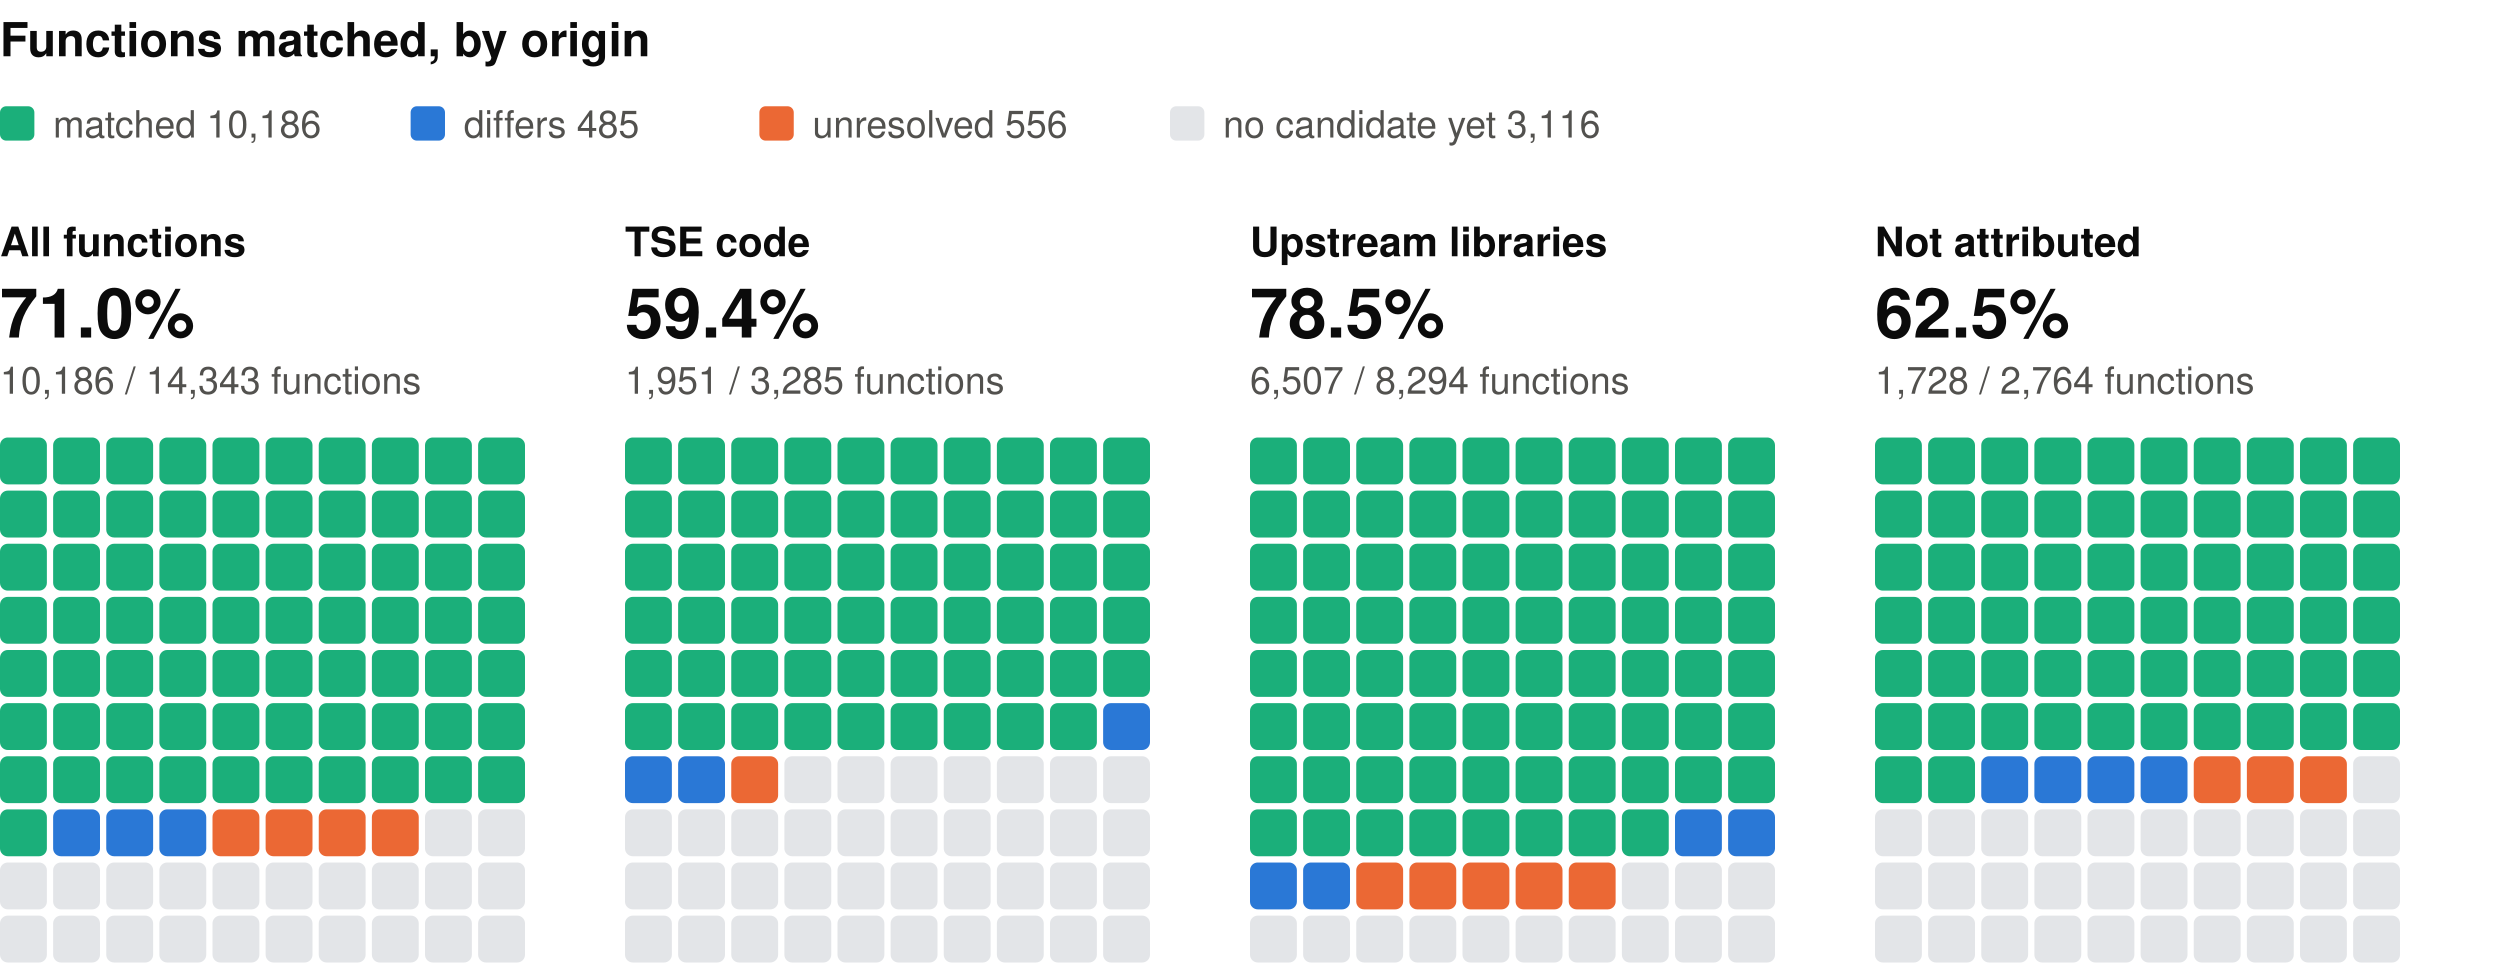
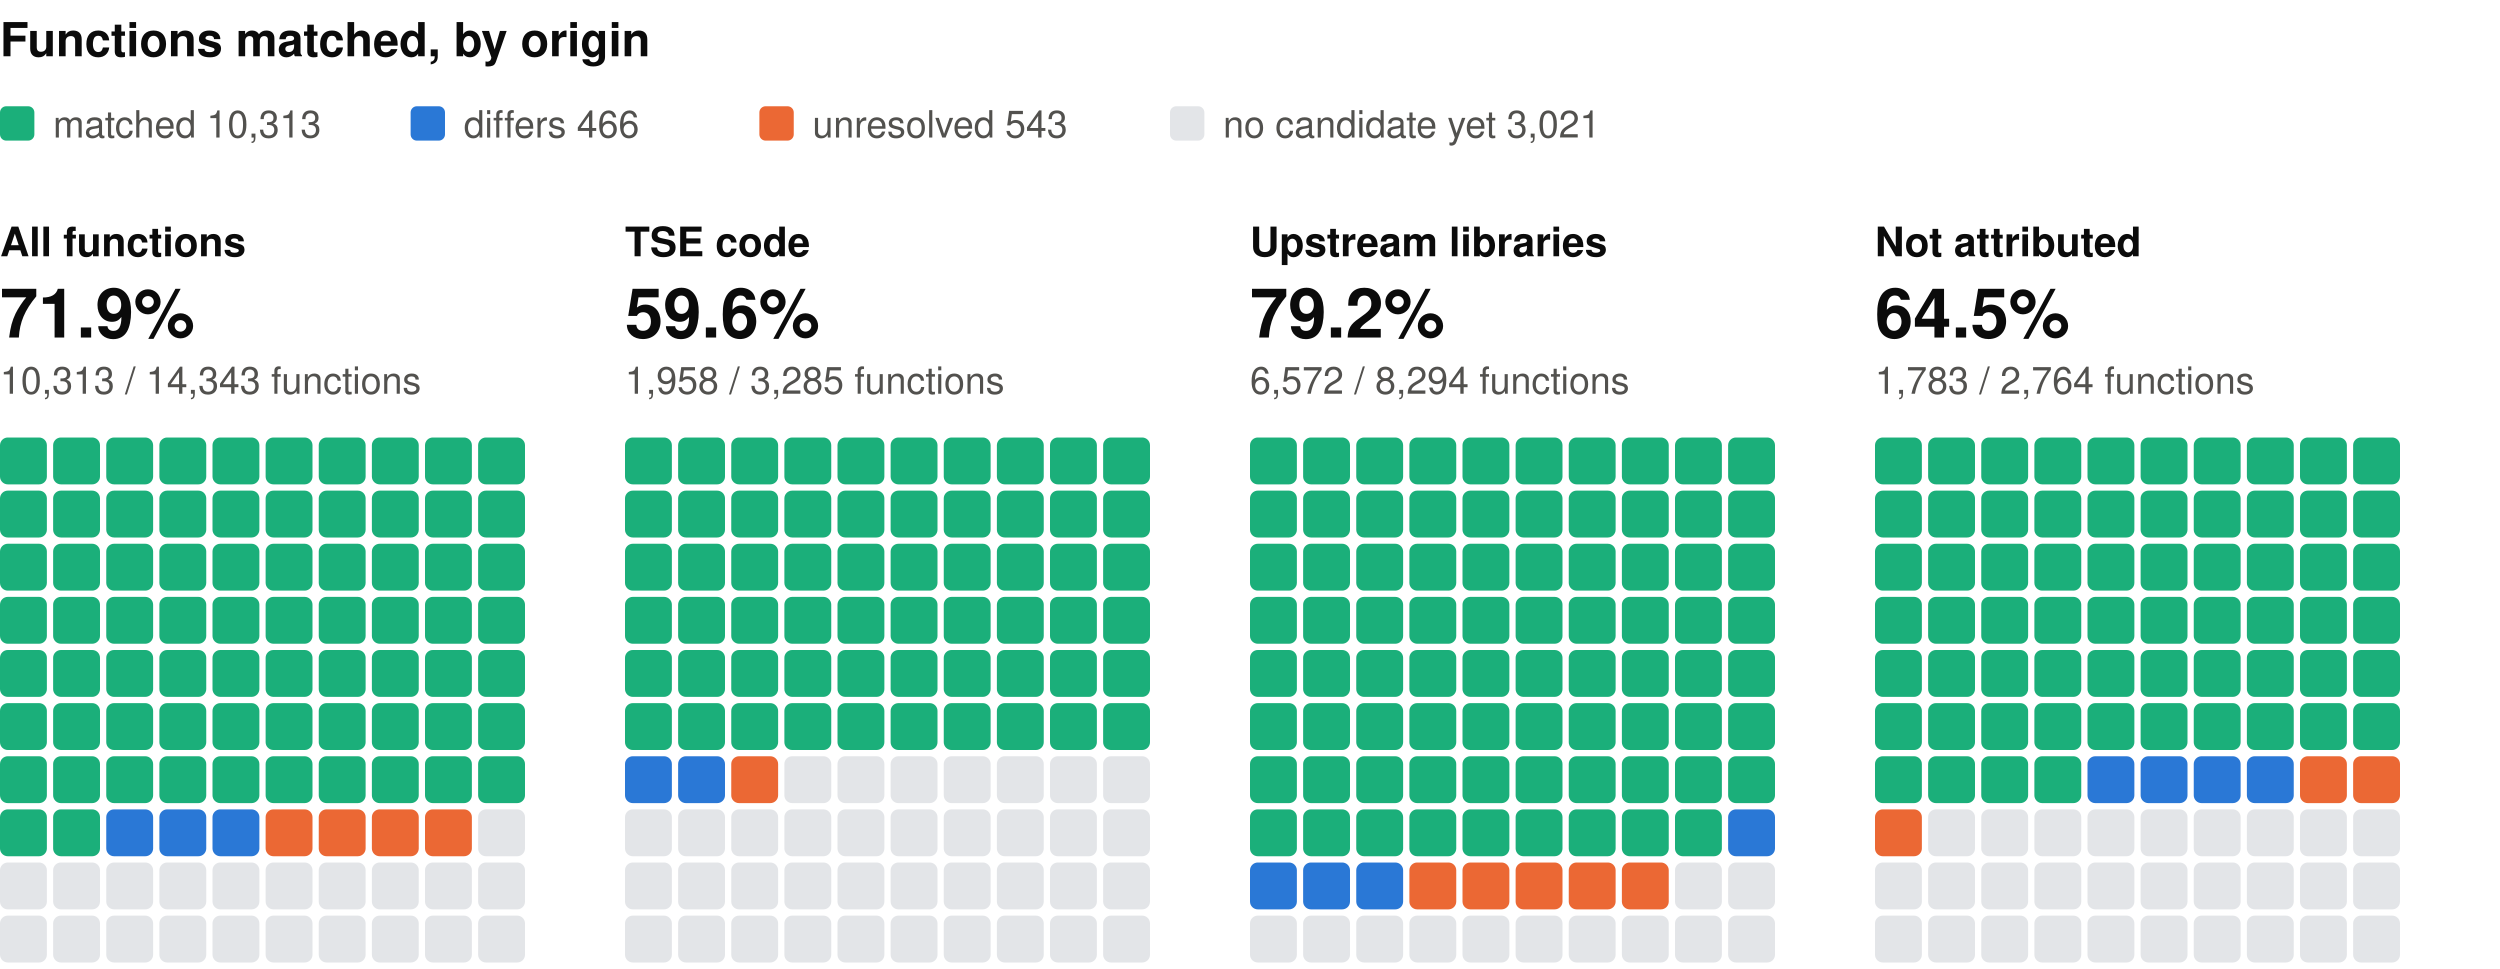
<svg xmlns="http://www.w3.org/2000/svg" width="800" height="310" viewBox="0 0 800 310" role="img" aria-label="Functions matched, by origin: one square per percent, coloured by verdict" font-family="system-ui, -apple-system, 'Segoe UI', Helvetica, Arial, sans-serif">
  <text x="0" y="18" font-size="15" fill="#0b0b0b" font-weight="600">Functions matched, by origin</text>
  <rect x="0" y="34" width="11" height="11" rx="2" fill="#1baf7a" />
-   <text x="17" y="44" font-size="12" fill="#52514e">matched 10,186</text>
+   <text x="17" y="44" font-size="12" fill="#52514e">matched 10,313</text>
  <rect x="131.4" y="34" width="11" height="11" rx="2" fill="#2a78d6" />
-   <text x="148.4" y="44" font-size="12" fill="#52514e">differs 485</text>
+   <text x="148.4" y="44" font-size="12" fill="#52514e">differs 466</text>
  <rect x="243" y="34" width="11" height="11" rx="2" fill="#eb6834" />
-   <text x="260" y="44" font-size="12" fill="#52514e">unresolved 556</text>
+   <text x="260" y="44" font-size="12" fill="#52514e">unresolved 543</text>
  <rect x="374.4" y="34" width="11" height="11" rx="2" fill="#e3e5e8" />
-   <text x="391.4" y="44" font-size="12" fill="#52514e">no candidate yet 3,116</text>
+   <text x="391.4" y="44" font-size="12" fill="#52514e">no candidate yet 3,021</text>
  <text x="0" y="82" font-size="13" fill="#0b0b0b" font-weight="600">All functions</text>
-   <text x="0" y="108" font-size="22" fill="#0b0b0b" font-weight="600">71.0%</text>
-   <text x="0" y="126" font-size="12" fill="#52514e">10,186 / 14,343 functions</text>
+   <text x="0" y="108" font-size="22" fill="#0b0b0b" font-weight="600">71.9%</text>
+   <text x="0" y="126" font-size="12" fill="#52514e">10,313 / 14,343 functions</text>
  <rect x="0" y="140" width="15" height="15" rx="2.5" fill="#1baf7a" />
  <rect x="17" y="140" width="15" height="15" rx="2.5" fill="#1baf7a" />
  <rect x="34" y="140" width="15" height="15" rx="2.5" fill="#1baf7a" />
  <rect x="51" y="140" width="15" height="15" rx="2.5" fill="#1baf7a" />
  <rect x="68" y="140" width="15" height="15" rx="2.5" fill="#1baf7a" />
  <rect x="85" y="140" width="15" height="15" rx="2.5" fill="#1baf7a" />
  <rect x="102" y="140" width="15" height="15" rx="2.5" fill="#1baf7a" />
  <rect x="119" y="140" width="15" height="15" rx="2.5" fill="#1baf7a" />
  <rect x="136" y="140" width="15" height="15" rx="2.5" fill="#1baf7a" />
  <rect x="153" y="140" width="15" height="15" rx="2.5" fill="#1baf7a" />
  <rect x="0" y="157" width="15" height="15" rx="2.5" fill="#1baf7a" />
  <rect x="17" y="157" width="15" height="15" rx="2.5" fill="#1baf7a" />
  <rect x="34" y="157" width="15" height="15" rx="2.5" fill="#1baf7a" />
  <rect x="51" y="157" width="15" height="15" rx="2.5" fill="#1baf7a" />
  <rect x="68" y="157" width="15" height="15" rx="2.5" fill="#1baf7a" />
  <rect x="85" y="157" width="15" height="15" rx="2.5" fill="#1baf7a" />
  <rect x="102" y="157" width="15" height="15" rx="2.5" fill="#1baf7a" />
  <rect x="119" y="157" width="15" height="15" rx="2.5" fill="#1baf7a" />
  <rect x="136" y="157" width="15" height="15" rx="2.5" fill="#1baf7a" />
  <rect x="153" y="157" width="15" height="15" rx="2.5" fill="#1baf7a" />
  <rect x="0" y="174" width="15" height="15" rx="2.5" fill="#1baf7a" />
  <rect x="17" y="174" width="15" height="15" rx="2.5" fill="#1baf7a" />
  <rect x="34" y="174" width="15" height="15" rx="2.5" fill="#1baf7a" />
  <rect x="51" y="174" width="15" height="15" rx="2.5" fill="#1baf7a" />
  <rect x="68" y="174" width="15" height="15" rx="2.5" fill="#1baf7a" />
  <rect x="85" y="174" width="15" height="15" rx="2.5" fill="#1baf7a" />
  <rect x="102" y="174" width="15" height="15" rx="2.5" fill="#1baf7a" />
  <rect x="119" y="174" width="15" height="15" rx="2.5" fill="#1baf7a" />
  <rect x="136" y="174" width="15" height="15" rx="2.5" fill="#1baf7a" />
  <rect x="153" y="174" width="15" height="15" rx="2.5" fill="#1baf7a" />
  <rect x="0" y="191" width="15" height="15" rx="2.5" fill="#1baf7a" />
  <rect x="17" y="191" width="15" height="15" rx="2.5" fill="#1baf7a" />
  <rect x="34" y="191" width="15" height="15" rx="2.5" fill="#1baf7a" />
  <rect x="51" y="191" width="15" height="15" rx="2.5" fill="#1baf7a" />
  <rect x="68" y="191" width="15" height="15" rx="2.5" fill="#1baf7a" />
  <rect x="85" y="191" width="15" height="15" rx="2.5" fill="#1baf7a" />
  <rect x="102" y="191" width="15" height="15" rx="2.5" fill="#1baf7a" />
  <rect x="119" y="191" width="15" height="15" rx="2.5" fill="#1baf7a" />
  <rect x="136" y="191" width="15" height="15" rx="2.5" fill="#1baf7a" />
  <rect x="153" y="191" width="15" height="15" rx="2.5" fill="#1baf7a" />
  <rect x="0" y="208" width="15" height="15" rx="2.5" fill="#1baf7a" />
  <rect x="17" y="208" width="15" height="15" rx="2.5" fill="#1baf7a" />
  <rect x="34" y="208" width="15" height="15" rx="2.5" fill="#1baf7a" />
  <rect x="51" y="208" width="15" height="15" rx="2.5" fill="#1baf7a" />
  <rect x="68" y="208" width="15" height="15" rx="2.5" fill="#1baf7a" />
  <rect x="85" y="208" width="15" height="15" rx="2.5" fill="#1baf7a" />
  <rect x="102" y="208" width="15" height="15" rx="2.5" fill="#1baf7a" />
  <rect x="119" y="208" width="15" height="15" rx="2.5" fill="#1baf7a" />
  <rect x="136" y="208" width="15" height="15" rx="2.5" fill="#1baf7a" />
  <rect x="153" y="208" width="15" height="15" rx="2.5" fill="#1baf7a" />
  <rect x="0" y="225" width="15" height="15" rx="2.5" fill="#1baf7a" />
  <rect x="17" y="225" width="15" height="15" rx="2.5" fill="#1baf7a" />
  <rect x="34" y="225" width="15" height="15" rx="2.5" fill="#1baf7a" />
  <rect x="51" y="225" width="15" height="15" rx="2.5" fill="#1baf7a" />
  <rect x="68" y="225" width="15" height="15" rx="2.5" fill="#1baf7a" />
  <rect x="85" y="225" width="15" height="15" rx="2.5" fill="#1baf7a" />
  <rect x="102" y="225" width="15" height="15" rx="2.5" fill="#1baf7a" />
  <rect x="119" y="225" width="15" height="15" rx="2.5" fill="#1baf7a" />
  <rect x="136" y="225" width="15" height="15" rx="2.5" fill="#1baf7a" />
  <rect x="153" y="225" width="15" height="15" rx="2.5" fill="#1baf7a" />
  <rect x="0" y="242" width="15" height="15" rx="2.5" fill="#1baf7a" />
  <rect x="17" y="242" width="15" height="15" rx="2.5" fill="#1baf7a" />
  <rect x="34" y="242" width="15" height="15" rx="2.5" fill="#1baf7a" />
  <rect x="51" y="242" width="15" height="15" rx="2.5" fill="#1baf7a" />
  <rect x="68" y="242" width="15" height="15" rx="2.5" fill="#1baf7a" />
  <rect x="85" y="242" width="15" height="15" rx="2.5" fill="#1baf7a" />
  <rect x="102" y="242" width="15" height="15" rx="2.5" fill="#1baf7a" />
  <rect x="119" y="242" width="15" height="15" rx="2.5" fill="#1baf7a" />
  <rect x="136" y="242" width="15" height="15" rx="2.5" fill="#1baf7a" />
  <rect x="153" y="242" width="15" height="15" rx="2.5" fill="#1baf7a" />
  <rect x="0" y="259" width="15" height="15" rx="2.5" fill="#1baf7a" />
-   <rect x="17" y="259" width="15" height="15" rx="2.5" fill="#2a78d6" />
+   <rect x="17" y="259" width="15" height="15" rx="2.5" fill="#1baf7a" />
  <rect x="34" y="259" width="15" height="15" rx="2.5" fill="#2a78d6" />
  <rect x="51" y="259" width="15" height="15" rx="2.5" fill="#2a78d6" />
-   <rect x="68" y="259" width="15" height="15" rx="2.5" fill="#eb6834" />
+   <rect x="68" y="259" width="15" height="15" rx="2.5" fill="#2a78d6" />
  <rect x="85" y="259" width="15" height="15" rx="2.5" fill="#eb6834" />
  <rect x="102" y="259" width="15" height="15" rx="2.5" fill="#eb6834" />
  <rect x="119" y="259" width="15" height="15" rx="2.5" fill="#eb6834" />
-   <rect x="136" y="259" width="15" height="15" rx="2.5" fill="#e3e5e8" />
+   <rect x="136" y="259" width="15" height="15" rx="2.5" fill="#eb6834" />
  <rect x="153" y="259" width="15" height="15" rx="2.5" fill="#e3e5e8" />
  <rect x="0" y="276" width="15" height="15" rx="2.5" fill="#e3e5e8" />
  <rect x="17" y="276" width="15" height="15" rx="2.5" fill="#e3e5e8" />
  <rect x="34" y="276" width="15" height="15" rx="2.5" fill="#e3e5e8" />
  <rect x="51" y="276" width="15" height="15" rx="2.5" fill="#e3e5e8" />
  <rect x="68" y="276" width="15" height="15" rx="2.5" fill="#e3e5e8" />
  <rect x="85" y="276" width="15" height="15" rx="2.5" fill="#e3e5e8" />
  <rect x="102" y="276" width="15" height="15" rx="2.5" fill="#e3e5e8" />
  <rect x="119" y="276" width="15" height="15" rx="2.5" fill="#e3e5e8" />
  <rect x="136" y="276" width="15" height="15" rx="2.5" fill="#e3e5e8" />
  <rect x="153" y="276" width="15" height="15" rx="2.5" fill="#e3e5e8" />
  <rect x="0" y="293" width="15" height="15" rx="2.5" fill="#e3e5e8" />
  <rect x="17" y="293" width="15" height="15" rx="2.5" fill="#e3e5e8" />
  <rect x="34" y="293" width="15" height="15" rx="2.5" fill="#e3e5e8" />
  <rect x="51" y="293" width="15" height="15" rx="2.5" fill="#e3e5e8" />
  <rect x="68" y="293" width="15" height="15" rx="2.5" fill="#e3e5e8" />
  <rect x="85" y="293" width="15" height="15" rx="2.5" fill="#e3e5e8" />
  <rect x="102" y="293" width="15" height="15" rx="2.5" fill="#e3e5e8" />
  <rect x="119" y="293" width="15" height="15" rx="2.5" fill="#e3e5e8" />
  <rect x="136" y="293" width="15" height="15" rx="2.5" fill="#e3e5e8" />
  <rect x="153" y="293" width="15" height="15" rx="2.5" fill="#e3e5e8" />
  <text x="200" y="82" font-size="13" fill="#0b0b0b" font-weight="600">TSE code</text>
-   <text x="200" y="108" font-size="22" fill="#0b0b0b" font-weight="600">59.4%</text>
-   <text x="200" y="126" font-size="12" fill="#52514e">1,951 / 3,285 functions</text>
+   <text x="200" y="108" font-size="22" fill="#0b0b0b" font-weight="600">59.6%</text>
+   <text x="200" y="126" font-size="12" fill="#52514e">1,958 / 3,285 functions</text>
  <rect x="200" y="140" width="15" height="15" rx="2.5" fill="#1baf7a" />
  <rect x="217" y="140" width="15" height="15" rx="2.5" fill="#1baf7a" />
  <rect x="234" y="140" width="15" height="15" rx="2.5" fill="#1baf7a" />
  <rect x="251" y="140" width="15" height="15" rx="2.5" fill="#1baf7a" />
  <rect x="268" y="140" width="15" height="15" rx="2.5" fill="#1baf7a" />
  <rect x="285" y="140" width="15" height="15" rx="2.5" fill="#1baf7a" />
  <rect x="302" y="140" width="15" height="15" rx="2.5" fill="#1baf7a" />
  <rect x="319" y="140" width="15" height="15" rx="2.5" fill="#1baf7a" />
  <rect x="336" y="140" width="15" height="15" rx="2.5" fill="#1baf7a" />
  <rect x="353" y="140" width="15" height="15" rx="2.5" fill="#1baf7a" />
  <rect x="200" y="157" width="15" height="15" rx="2.5" fill="#1baf7a" />
  <rect x="217" y="157" width="15" height="15" rx="2.5" fill="#1baf7a" />
  <rect x="234" y="157" width="15" height="15" rx="2.5" fill="#1baf7a" />
  <rect x="251" y="157" width="15" height="15" rx="2.5" fill="#1baf7a" />
  <rect x="268" y="157" width="15" height="15" rx="2.5" fill="#1baf7a" />
  <rect x="285" y="157" width="15" height="15" rx="2.5" fill="#1baf7a" />
  <rect x="302" y="157" width="15" height="15" rx="2.5" fill="#1baf7a" />
  <rect x="319" y="157" width="15" height="15" rx="2.5" fill="#1baf7a" />
  <rect x="336" y="157" width="15" height="15" rx="2.5" fill="#1baf7a" />
  <rect x="353" y="157" width="15" height="15" rx="2.5" fill="#1baf7a" />
  <rect x="200" y="174" width="15" height="15" rx="2.5" fill="#1baf7a" />
  <rect x="217" y="174" width="15" height="15" rx="2.5" fill="#1baf7a" />
  <rect x="234" y="174" width="15" height="15" rx="2.5" fill="#1baf7a" />
  <rect x="251" y="174" width="15" height="15" rx="2.5" fill="#1baf7a" />
  <rect x="268" y="174" width="15" height="15" rx="2.5" fill="#1baf7a" />
  <rect x="285" y="174" width="15" height="15" rx="2.5" fill="#1baf7a" />
  <rect x="302" y="174" width="15" height="15" rx="2.5" fill="#1baf7a" />
  <rect x="319" y="174" width="15" height="15" rx="2.5" fill="#1baf7a" />
  <rect x="336" y="174" width="15" height="15" rx="2.5" fill="#1baf7a" />
  <rect x="353" y="174" width="15" height="15" rx="2.5" fill="#1baf7a" />
  <rect x="200" y="191" width="15" height="15" rx="2.5" fill="#1baf7a" />
  <rect x="217" y="191" width="15" height="15" rx="2.5" fill="#1baf7a" />
  <rect x="234" y="191" width="15" height="15" rx="2.5" fill="#1baf7a" />
  <rect x="251" y="191" width="15" height="15" rx="2.5" fill="#1baf7a" />
  <rect x="268" y="191" width="15" height="15" rx="2.5" fill="#1baf7a" />
  <rect x="285" y="191" width="15" height="15" rx="2.5" fill="#1baf7a" />
  <rect x="302" y="191" width="15" height="15" rx="2.5" fill="#1baf7a" />
  <rect x="319" y="191" width="15" height="15" rx="2.5" fill="#1baf7a" />
  <rect x="336" y="191" width="15" height="15" rx="2.5" fill="#1baf7a" />
  <rect x="353" y="191" width="15" height="15" rx="2.5" fill="#1baf7a" />
  <rect x="200" y="208" width="15" height="15" rx="2.5" fill="#1baf7a" />
  <rect x="217" y="208" width="15" height="15" rx="2.5" fill="#1baf7a" />
  <rect x="234" y="208" width="15" height="15" rx="2.5" fill="#1baf7a" />
  <rect x="251" y="208" width="15" height="15" rx="2.5" fill="#1baf7a" />
  <rect x="268" y="208" width="15" height="15" rx="2.5" fill="#1baf7a" />
  <rect x="285" y="208" width="15" height="15" rx="2.5" fill="#1baf7a" />
  <rect x="302" y="208" width="15" height="15" rx="2.5" fill="#1baf7a" />
  <rect x="319" y="208" width="15" height="15" rx="2.5" fill="#1baf7a" />
  <rect x="336" y="208" width="15" height="15" rx="2.5" fill="#1baf7a" />
  <rect x="353" y="208" width="15" height="15" rx="2.5" fill="#1baf7a" />
  <rect x="200" y="225" width="15" height="15" rx="2.5" fill="#1baf7a" />
  <rect x="217" y="225" width="15" height="15" rx="2.5" fill="#1baf7a" />
  <rect x="234" y="225" width="15" height="15" rx="2.5" fill="#1baf7a" />
  <rect x="251" y="225" width="15" height="15" rx="2.5" fill="#1baf7a" />
  <rect x="268" y="225" width="15" height="15" rx="2.5" fill="#1baf7a" />
  <rect x="285" y="225" width="15" height="15" rx="2.5" fill="#1baf7a" />
  <rect x="302" y="225" width="15" height="15" rx="2.5" fill="#1baf7a" />
  <rect x="319" y="225" width="15" height="15" rx="2.5" fill="#1baf7a" />
  <rect x="336" y="225" width="15" height="15" rx="2.5" fill="#1baf7a" />
-   <rect x="353" y="225" width="15" height="15" rx="2.5" fill="#2a78d6" />
+   <rect x="353" y="225" width="15" height="15" rx="2.5" fill="#1baf7a" />
  <rect x="200" y="242" width="15" height="15" rx="2.5" fill="#2a78d6" />
  <rect x="217" y="242" width="15" height="15" rx="2.5" fill="#2a78d6" />
  <rect x="234" y="242" width="15" height="15" rx="2.5" fill="#eb6834" />
  <rect x="251" y="242" width="15" height="15" rx="2.5" fill="#e3e5e8" />
  <rect x="268" y="242" width="15" height="15" rx="2.5" fill="#e3e5e8" />
  <rect x="285" y="242" width="15" height="15" rx="2.5" fill="#e3e5e8" />
  <rect x="302" y="242" width="15" height="15" rx="2.5" fill="#e3e5e8" />
  <rect x="319" y="242" width="15" height="15" rx="2.5" fill="#e3e5e8" />
  <rect x="336" y="242" width="15" height="15" rx="2.5" fill="#e3e5e8" />
  <rect x="353" y="242" width="15" height="15" rx="2.5" fill="#e3e5e8" />
  <rect x="200" y="259" width="15" height="15" rx="2.5" fill="#e3e5e8" />
  <rect x="217" y="259" width="15" height="15" rx="2.5" fill="#e3e5e8" />
  <rect x="234" y="259" width="15" height="15" rx="2.5" fill="#e3e5e8" />
  <rect x="251" y="259" width="15" height="15" rx="2.5" fill="#e3e5e8" />
  <rect x="268" y="259" width="15" height="15" rx="2.5" fill="#e3e5e8" />
  <rect x="285" y="259" width="15" height="15" rx="2.5" fill="#e3e5e8" />
  <rect x="302" y="259" width="15" height="15" rx="2.5" fill="#e3e5e8" />
  <rect x="319" y="259" width="15" height="15" rx="2.5" fill="#e3e5e8" />
  <rect x="336" y="259" width="15" height="15" rx="2.5" fill="#e3e5e8" />
  <rect x="353" y="259" width="15" height="15" rx="2.5" fill="#e3e5e8" />
  <rect x="200" y="276" width="15" height="15" rx="2.5" fill="#e3e5e8" />
  <rect x="217" y="276" width="15" height="15" rx="2.5" fill="#e3e5e8" />
  <rect x="234" y="276" width="15" height="15" rx="2.5" fill="#e3e5e8" />
  <rect x="251" y="276" width="15" height="15" rx="2.5" fill="#e3e5e8" />
  <rect x="268" y="276" width="15" height="15" rx="2.5" fill="#e3e5e8" />
  <rect x="285" y="276" width="15" height="15" rx="2.5" fill="#e3e5e8" />
  <rect x="302" y="276" width="15" height="15" rx="2.5" fill="#e3e5e8" />
  <rect x="319" y="276" width="15" height="15" rx="2.5" fill="#e3e5e8" />
  <rect x="336" y="276" width="15" height="15" rx="2.5" fill="#e3e5e8" />
  <rect x="353" y="276" width="15" height="15" rx="2.5" fill="#e3e5e8" />
  <rect x="200" y="293" width="15" height="15" rx="2.5" fill="#e3e5e8" />
  <rect x="217" y="293" width="15" height="15" rx="2.5" fill="#e3e5e8" />
  <rect x="234" y="293" width="15" height="15" rx="2.5" fill="#e3e5e8" />
  <rect x="251" y="293" width="15" height="15" rx="2.5" fill="#e3e5e8" />
  <rect x="268" y="293" width="15" height="15" rx="2.5" fill="#e3e5e8" />
  <rect x="285" y="293" width="15" height="15" rx="2.5" fill="#e3e5e8" />
  <rect x="302" y="293" width="15" height="15" rx="2.5" fill="#e3e5e8" />
  <rect x="319" y="293" width="15" height="15" rx="2.5" fill="#e3e5e8" />
  <rect x="336" y="293" width="15" height="15" rx="2.5" fill="#e3e5e8" />
  <rect x="353" y="293" width="15" height="15" rx="2.5" fill="#e3e5e8" />
  <text x="400" y="82" font-size="13" fill="#0b0b0b" font-weight="600">Upstream libraries</text>
-   <text x="400" y="108" font-size="22" fill="#0b0b0b" font-weight="600">78.5%</text>
-   <text x="400" y="126" font-size="12" fill="#52514e">6,507 / 8,294 functions</text>
+   <text x="400" y="108" font-size="22" fill="#0b0b0b" font-weight="600">79.2%</text>
+   <text x="400" y="126" font-size="12" fill="#52514e">6,572 / 8,294 functions</text>
  <rect x="400" y="140" width="15" height="15" rx="2.5" fill="#1baf7a" />
  <rect x="417" y="140" width="15" height="15" rx="2.5" fill="#1baf7a" />
  <rect x="434" y="140" width="15" height="15" rx="2.5" fill="#1baf7a" />
  <rect x="451" y="140" width="15" height="15" rx="2.5" fill="#1baf7a" />
  <rect x="468" y="140" width="15" height="15" rx="2.5" fill="#1baf7a" />
  <rect x="485" y="140" width="15" height="15" rx="2.5" fill="#1baf7a" />
  <rect x="502" y="140" width="15" height="15" rx="2.5" fill="#1baf7a" />
  <rect x="519" y="140" width="15" height="15" rx="2.5" fill="#1baf7a" />
  <rect x="536" y="140" width="15" height="15" rx="2.5" fill="#1baf7a" />
  <rect x="553" y="140" width="15" height="15" rx="2.5" fill="#1baf7a" />
  <rect x="400" y="157" width="15" height="15" rx="2.5" fill="#1baf7a" />
  <rect x="417" y="157" width="15" height="15" rx="2.5" fill="#1baf7a" />
  <rect x="434" y="157" width="15" height="15" rx="2.5" fill="#1baf7a" />
  <rect x="451" y="157" width="15" height="15" rx="2.5" fill="#1baf7a" />
  <rect x="468" y="157" width="15" height="15" rx="2.5" fill="#1baf7a" />
  <rect x="485" y="157" width="15" height="15" rx="2.5" fill="#1baf7a" />
  <rect x="502" y="157" width="15" height="15" rx="2.5" fill="#1baf7a" />
  <rect x="519" y="157" width="15" height="15" rx="2.5" fill="#1baf7a" />
  <rect x="536" y="157" width="15" height="15" rx="2.5" fill="#1baf7a" />
  <rect x="553" y="157" width="15" height="15" rx="2.5" fill="#1baf7a" />
  <rect x="400" y="174" width="15" height="15" rx="2.5" fill="#1baf7a" />
  <rect x="417" y="174" width="15" height="15" rx="2.5" fill="#1baf7a" />
  <rect x="434" y="174" width="15" height="15" rx="2.5" fill="#1baf7a" />
  <rect x="451" y="174" width="15" height="15" rx="2.5" fill="#1baf7a" />
  <rect x="468" y="174" width="15" height="15" rx="2.5" fill="#1baf7a" />
  <rect x="485" y="174" width="15" height="15" rx="2.5" fill="#1baf7a" />
  <rect x="502" y="174" width="15" height="15" rx="2.5" fill="#1baf7a" />
  <rect x="519" y="174" width="15" height="15" rx="2.5" fill="#1baf7a" />
  <rect x="536" y="174" width="15" height="15" rx="2.5" fill="#1baf7a" />
  <rect x="553" y="174" width="15" height="15" rx="2.5" fill="#1baf7a" />
  <rect x="400" y="191" width="15" height="15" rx="2.5" fill="#1baf7a" />
  <rect x="417" y="191" width="15" height="15" rx="2.5" fill="#1baf7a" />
  <rect x="434" y="191" width="15" height="15" rx="2.5" fill="#1baf7a" />
  <rect x="451" y="191" width="15" height="15" rx="2.5" fill="#1baf7a" />
  <rect x="468" y="191" width="15" height="15" rx="2.5" fill="#1baf7a" />
  <rect x="485" y="191" width="15" height="15" rx="2.5" fill="#1baf7a" />
  <rect x="502" y="191" width="15" height="15" rx="2.5" fill="#1baf7a" />
  <rect x="519" y="191" width="15" height="15" rx="2.5" fill="#1baf7a" />
  <rect x="536" y="191" width="15" height="15" rx="2.5" fill="#1baf7a" />
  <rect x="553" y="191" width="15" height="15" rx="2.5" fill="#1baf7a" />
  <rect x="400" y="208" width="15" height="15" rx="2.5" fill="#1baf7a" />
  <rect x="417" y="208" width="15" height="15" rx="2.5" fill="#1baf7a" />
  <rect x="434" y="208" width="15" height="15" rx="2.5" fill="#1baf7a" />
  <rect x="451" y="208" width="15" height="15" rx="2.5" fill="#1baf7a" />
  <rect x="468" y="208" width="15" height="15" rx="2.5" fill="#1baf7a" />
  <rect x="485" y="208" width="15" height="15" rx="2.5" fill="#1baf7a" />
  <rect x="502" y="208" width="15" height="15" rx="2.5" fill="#1baf7a" />
  <rect x="519" y="208" width="15" height="15" rx="2.5" fill="#1baf7a" />
  <rect x="536" y="208" width="15" height="15" rx="2.5" fill="#1baf7a" />
  <rect x="553" y="208" width="15" height="15" rx="2.5" fill="#1baf7a" />
  <rect x="400" y="225" width="15" height="15" rx="2.5" fill="#1baf7a" />
  <rect x="417" y="225" width="15" height="15" rx="2.5" fill="#1baf7a" />
  <rect x="434" y="225" width="15" height="15" rx="2.5" fill="#1baf7a" />
  <rect x="451" y="225" width="15" height="15" rx="2.5" fill="#1baf7a" />
  <rect x="468" y="225" width="15" height="15" rx="2.5" fill="#1baf7a" />
  <rect x="485" y="225" width="15" height="15" rx="2.5" fill="#1baf7a" />
  <rect x="502" y="225" width="15" height="15" rx="2.5" fill="#1baf7a" />
  <rect x="519" y="225" width="15" height="15" rx="2.5" fill="#1baf7a" />
  <rect x="536" y="225" width="15" height="15" rx="2.5" fill="#1baf7a" />
  <rect x="553" y="225" width="15" height="15" rx="2.5" fill="#1baf7a" />
  <rect x="400" y="242" width="15" height="15" rx="2.5" fill="#1baf7a" />
  <rect x="417" y="242" width="15" height="15" rx="2.5" fill="#1baf7a" />
  <rect x="434" y="242" width="15" height="15" rx="2.5" fill="#1baf7a" />
  <rect x="451" y="242" width="15" height="15" rx="2.5" fill="#1baf7a" />
  <rect x="468" y="242" width="15" height="15" rx="2.5" fill="#1baf7a" />
  <rect x="485" y="242" width="15" height="15" rx="2.5" fill="#1baf7a" />
  <rect x="502" y="242" width="15" height="15" rx="2.5" fill="#1baf7a" />
  <rect x="519" y="242" width="15" height="15" rx="2.5" fill="#1baf7a" />
  <rect x="536" y="242" width="15" height="15" rx="2.5" fill="#1baf7a" />
  <rect x="553" y="242" width="15" height="15" rx="2.5" fill="#1baf7a" />
  <rect x="400" y="259" width="15" height="15" rx="2.5" fill="#1baf7a" />
  <rect x="417" y="259" width="15" height="15" rx="2.5" fill="#1baf7a" />
  <rect x="434" y="259" width="15" height="15" rx="2.5" fill="#1baf7a" />
  <rect x="451" y="259" width="15" height="15" rx="2.5" fill="#1baf7a" />
  <rect x="468" y="259" width="15" height="15" rx="2.5" fill="#1baf7a" />
  <rect x="485" y="259" width="15" height="15" rx="2.5" fill="#1baf7a" />
  <rect x="502" y="259" width="15" height="15" rx="2.5" fill="#1baf7a" />
  <rect x="519" y="259" width="15" height="15" rx="2.5" fill="#1baf7a" />
-   <rect x="536" y="259" width="15" height="15" rx="2.5" fill="#2a78d6" />
+   <rect x="536" y="259" width="15" height="15" rx="2.5" fill="#1baf7a" />
  <rect x="553" y="259" width="15" height="15" rx="2.5" fill="#2a78d6" />
  <rect x="400" y="276" width="15" height="15" rx="2.5" fill="#2a78d6" />
  <rect x="417" y="276" width="15" height="15" rx="2.5" fill="#2a78d6" />
-   <rect x="434" y="276" width="15" height="15" rx="2.5" fill="#eb6834" />
+   <rect x="434" y="276" width="15" height="15" rx="2.5" fill="#2a78d6" />
  <rect x="451" y="276" width="15" height="15" rx="2.5" fill="#eb6834" />
  <rect x="468" y="276" width="15" height="15" rx="2.5" fill="#eb6834" />
  <rect x="485" y="276" width="15" height="15" rx="2.5" fill="#eb6834" />
  <rect x="502" y="276" width="15" height="15" rx="2.5" fill="#eb6834" />
-   <rect x="519" y="276" width="15" height="15" rx="2.5" fill="#e3e5e8" />
+   <rect x="519" y="276" width="15" height="15" rx="2.5" fill="#eb6834" />
  <rect x="536" y="276" width="15" height="15" rx="2.5" fill="#e3e5e8" />
  <rect x="553" y="276" width="15" height="15" rx="2.5" fill="#e3e5e8" />
  <rect x="400" y="293" width="15" height="15" rx="2.5" fill="#e3e5e8" />
  <rect x="417" y="293" width="15" height="15" rx="2.5" fill="#e3e5e8" />
  <rect x="434" y="293" width="15" height="15" rx="2.5" fill="#e3e5e8" />
  <rect x="451" y="293" width="15" height="15" rx="2.5" fill="#e3e5e8" />
  <rect x="468" y="293" width="15" height="15" rx="2.5" fill="#e3e5e8" />
  <rect x="485" y="293" width="15" height="15" rx="2.5" fill="#e3e5e8" />
  <rect x="502" y="293" width="15" height="15" rx="2.5" fill="#e3e5e8" />
  <rect x="519" y="293" width="15" height="15" rx="2.5" fill="#e3e5e8" />
  <rect x="536" y="293" width="15" height="15" rx="2.5" fill="#e3e5e8" />
  <rect x="553" y="293" width="15" height="15" rx="2.5" fill="#e3e5e8" />
  <text x="600" y="82" font-size="13" fill="#0b0b0b" font-weight="600">Not attributed</text>
-   <text x="600" y="108" font-size="22" fill="#0b0b0b" font-weight="600">62.5%</text>
-   <text x="600" y="126" font-size="12" fill="#52514e">1,728 / 2,764 functions</text>
+   <text x="600" y="108" font-size="22" fill="#0b0b0b" font-weight="600">64.5%</text>
+   <text x="600" y="126" font-size="12" fill="#52514e">1,783 / 2,764 functions</text>
  <rect x="600" y="140" width="15" height="15" rx="2.5" fill="#1baf7a" />
  <rect x="617" y="140" width="15" height="15" rx="2.5" fill="#1baf7a" />
  <rect x="634" y="140" width="15" height="15" rx="2.5" fill="#1baf7a" />
  <rect x="651" y="140" width="15" height="15" rx="2.5" fill="#1baf7a" />
  <rect x="668" y="140" width="15" height="15" rx="2.5" fill="#1baf7a" />
  <rect x="685" y="140" width="15" height="15" rx="2.5" fill="#1baf7a" />
  <rect x="702" y="140" width="15" height="15" rx="2.5" fill="#1baf7a" />
  <rect x="719" y="140" width="15" height="15" rx="2.5" fill="#1baf7a" />
  <rect x="736" y="140" width="15" height="15" rx="2.5" fill="#1baf7a" />
  <rect x="753" y="140" width="15" height="15" rx="2.5" fill="#1baf7a" />
  <rect x="600" y="157" width="15" height="15" rx="2.5" fill="#1baf7a" />
  <rect x="617" y="157" width="15" height="15" rx="2.5" fill="#1baf7a" />
  <rect x="634" y="157" width="15" height="15" rx="2.5" fill="#1baf7a" />
  <rect x="651" y="157" width="15" height="15" rx="2.5" fill="#1baf7a" />
  <rect x="668" y="157" width="15" height="15" rx="2.5" fill="#1baf7a" />
  <rect x="685" y="157" width="15" height="15" rx="2.5" fill="#1baf7a" />
  <rect x="702" y="157" width="15" height="15" rx="2.5" fill="#1baf7a" />
  <rect x="719" y="157" width="15" height="15" rx="2.5" fill="#1baf7a" />
  <rect x="736" y="157" width="15" height="15" rx="2.5" fill="#1baf7a" />
  <rect x="753" y="157" width="15" height="15" rx="2.5" fill="#1baf7a" />
  <rect x="600" y="174" width="15" height="15" rx="2.5" fill="#1baf7a" />
  <rect x="617" y="174" width="15" height="15" rx="2.5" fill="#1baf7a" />
  <rect x="634" y="174" width="15" height="15" rx="2.5" fill="#1baf7a" />
  <rect x="651" y="174" width="15" height="15" rx="2.5" fill="#1baf7a" />
  <rect x="668" y="174" width="15" height="15" rx="2.5" fill="#1baf7a" />
  <rect x="685" y="174" width="15" height="15" rx="2.5" fill="#1baf7a" />
  <rect x="702" y="174" width="15" height="15" rx="2.5" fill="#1baf7a" />
  <rect x="719" y="174" width="15" height="15" rx="2.5" fill="#1baf7a" />
  <rect x="736" y="174" width="15" height="15" rx="2.5" fill="#1baf7a" />
  <rect x="753" y="174" width="15" height="15" rx="2.5" fill="#1baf7a" />
  <rect x="600" y="191" width="15" height="15" rx="2.5" fill="#1baf7a" />
  <rect x="617" y="191" width="15" height="15" rx="2.5" fill="#1baf7a" />
  <rect x="634" y="191" width="15" height="15" rx="2.5" fill="#1baf7a" />
  <rect x="651" y="191" width="15" height="15" rx="2.5" fill="#1baf7a" />
  <rect x="668" y="191" width="15" height="15" rx="2.5" fill="#1baf7a" />
  <rect x="685" y="191" width="15" height="15" rx="2.5" fill="#1baf7a" />
  <rect x="702" y="191" width="15" height="15" rx="2.5" fill="#1baf7a" />
  <rect x="719" y="191" width="15" height="15" rx="2.5" fill="#1baf7a" />
  <rect x="736" y="191" width="15" height="15" rx="2.5" fill="#1baf7a" />
  <rect x="753" y="191" width="15" height="15" rx="2.5" fill="#1baf7a" />
  <rect x="600" y="208" width="15" height="15" rx="2.5" fill="#1baf7a" />
  <rect x="617" y="208" width="15" height="15" rx="2.5" fill="#1baf7a" />
  <rect x="634" y="208" width="15" height="15" rx="2.5" fill="#1baf7a" />
  <rect x="651" y="208" width="15" height="15" rx="2.5" fill="#1baf7a" />
  <rect x="668" y="208" width="15" height="15" rx="2.5" fill="#1baf7a" />
  <rect x="685" y="208" width="15" height="15" rx="2.5" fill="#1baf7a" />
  <rect x="702" y="208" width="15" height="15" rx="2.5" fill="#1baf7a" />
  <rect x="719" y="208" width="15" height="15" rx="2.5" fill="#1baf7a" />
  <rect x="736" y="208" width="15" height="15" rx="2.5" fill="#1baf7a" />
  <rect x="753" y="208" width="15" height="15" rx="2.5" fill="#1baf7a" />
  <rect x="600" y="225" width="15" height="15" rx="2.5" fill="#1baf7a" />
  <rect x="617" y="225" width="15" height="15" rx="2.5" fill="#1baf7a" />
  <rect x="634" y="225" width="15" height="15" rx="2.5" fill="#1baf7a" />
  <rect x="651" y="225" width="15" height="15" rx="2.5" fill="#1baf7a" />
  <rect x="668" y="225" width="15" height="15" rx="2.5" fill="#1baf7a" />
  <rect x="685" y="225" width="15" height="15" rx="2.5" fill="#1baf7a" />
  <rect x="702" y="225" width="15" height="15" rx="2.5" fill="#1baf7a" />
  <rect x="719" y="225" width="15" height="15" rx="2.5" fill="#1baf7a" />
  <rect x="736" y="225" width="15" height="15" rx="2.5" fill="#1baf7a" />
  <rect x="753" y="225" width="15" height="15" rx="2.5" fill="#1baf7a" />
  <rect x="600" y="242" width="15" height="15" rx="2.5" fill="#1baf7a" />
  <rect x="617" y="242" width="15" height="15" rx="2.5" fill="#1baf7a" />
-   <rect x="634" y="242" width="15" height="15" rx="2.5" fill="#2a78d6" />
-   <rect x="651" y="242" width="15" height="15" rx="2.5" fill="#2a78d6" />
+   <rect x="634" y="242" width="15" height="15" rx="2.5" fill="#1baf7a" />
+   <rect x="651" y="242" width="15" height="15" rx="2.5" fill="#1baf7a" />
  <rect x="668" y="242" width="15" height="15" rx="2.5" fill="#2a78d6" />
  <rect x="685" y="242" width="15" height="15" rx="2.5" fill="#2a78d6" />
-   <rect x="702" y="242" width="15" height="15" rx="2.5" fill="#eb6834" />
-   <rect x="719" y="242" width="15" height="15" rx="2.5" fill="#eb6834" />
+   <rect x="702" y="242" width="15" height="15" rx="2.5" fill="#2a78d6" />
+   <rect x="719" y="242" width="15" height="15" rx="2.5" fill="#2a78d6" />
  <rect x="736" y="242" width="15" height="15" rx="2.5" fill="#eb6834" />
-   <rect x="753" y="242" width="15" height="15" rx="2.5" fill="#e3e5e8" />
-   <rect x="600" y="259" width="15" height="15" rx="2.5" fill="#e3e5e8" />
+   <rect x="753" y="242" width="15" height="15" rx="2.5" fill="#eb6834" />
+   <rect x="600" y="259" width="15" height="15" rx="2.5" fill="#eb6834" />
  <rect x="617" y="259" width="15" height="15" rx="2.5" fill="#e3e5e8" />
  <rect x="634" y="259" width="15" height="15" rx="2.5" fill="#e3e5e8" />
  <rect x="651" y="259" width="15" height="15" rx="2.5" fill="#e3e5e8" />
  <rect x="668" y="259" width="15" height="15" rx="2.5" fill="#e3e5e8" />
  <rect x="685" y="259" width="15" height="15" rx="2.5" fill="#e3e5e8" />
  <rect x="702" y="259" width="15" height="15" rx="2.5" fill="#e3e5e8" />
  <rect x="719" y="259" width="15" height="15" rx="2.5" fill="#e3e5e8" />
  <rect x="736" y="259" width="15" height="15" rx="2.5" fill="#e3e5e8" />
  <rect x="753" y="259" width="15" height="15" rx="2.5" fill="#e3e5e8" />
  <rect x="600" y="276" width="15" height="15" rx="2.5" fill="#e3e5e8" />
  <rect x="617" y="276" width="15" height="15" rx="2.5" fill="#e3e5e8" />
  <rect x="634" y="276" width="15" height="15" rx="2.5" fill="#e3e5e8" />
  <rect x="651" y="276" width="15" height="15" rx="2.5" fill="#e3e5e8" />
  <rect x="668" y="276" width="15" height="15" rx="2.5" fill="#e3e5e8" />
  <rect x="685" y="276" width="15" height="15" rx="2.5" fill="#e3e5e8" />
  <rect x="702" y="276" width="15" height="15" rx="2.5" fill="#e3e5e8" />
  <rect x="719" y="276" width="15" height="15" rx="2.5" fill="#e3e5e8" />
  <rect x="736" y="276" width="15" height="15" rx="2.5" fill="#e3e5e8" />
  <rect x="753" y="276" width="15" height="15" rx="2.5" fill="#e3e5e8" />
  <rect x="600" y="293" width="15" height="15" rx="2.5" fill="#e3e5e8" />
  <rect x="617" y="293" width="15" height="15" rx="2.5" fill="#e3e5e8" />
  <rect x="634" y="293" width="15" height="15" rx="2.5" fill="#e3e5e8" />
  <rect x="651" y="293" width="15" height="15" rx="2.5" fill="#e3e5e8" />
  <rect x="668" y="293" width="15" height="15" rx="2.5" fill="#e3e5e8" />
  <rect x="685" y="293" width="15" height="15" rx="2.5" fill="#e3e5e8" />
  <rect x="702" y="293" width="15" height="15" rx="2.5" fill="#e3e5e8" />
  <rect x="719" y="293" width="15" height="15" rx="2.5" fill="#e3e5e8" />
  <rect x="736" y="293" width="15" height="15" rx="2.5" fill="#e3e5e8" />
  <rect x="753" y="293" width="15" height="15" rx="2.5" fill="#e3e5e8" />
</svg>
